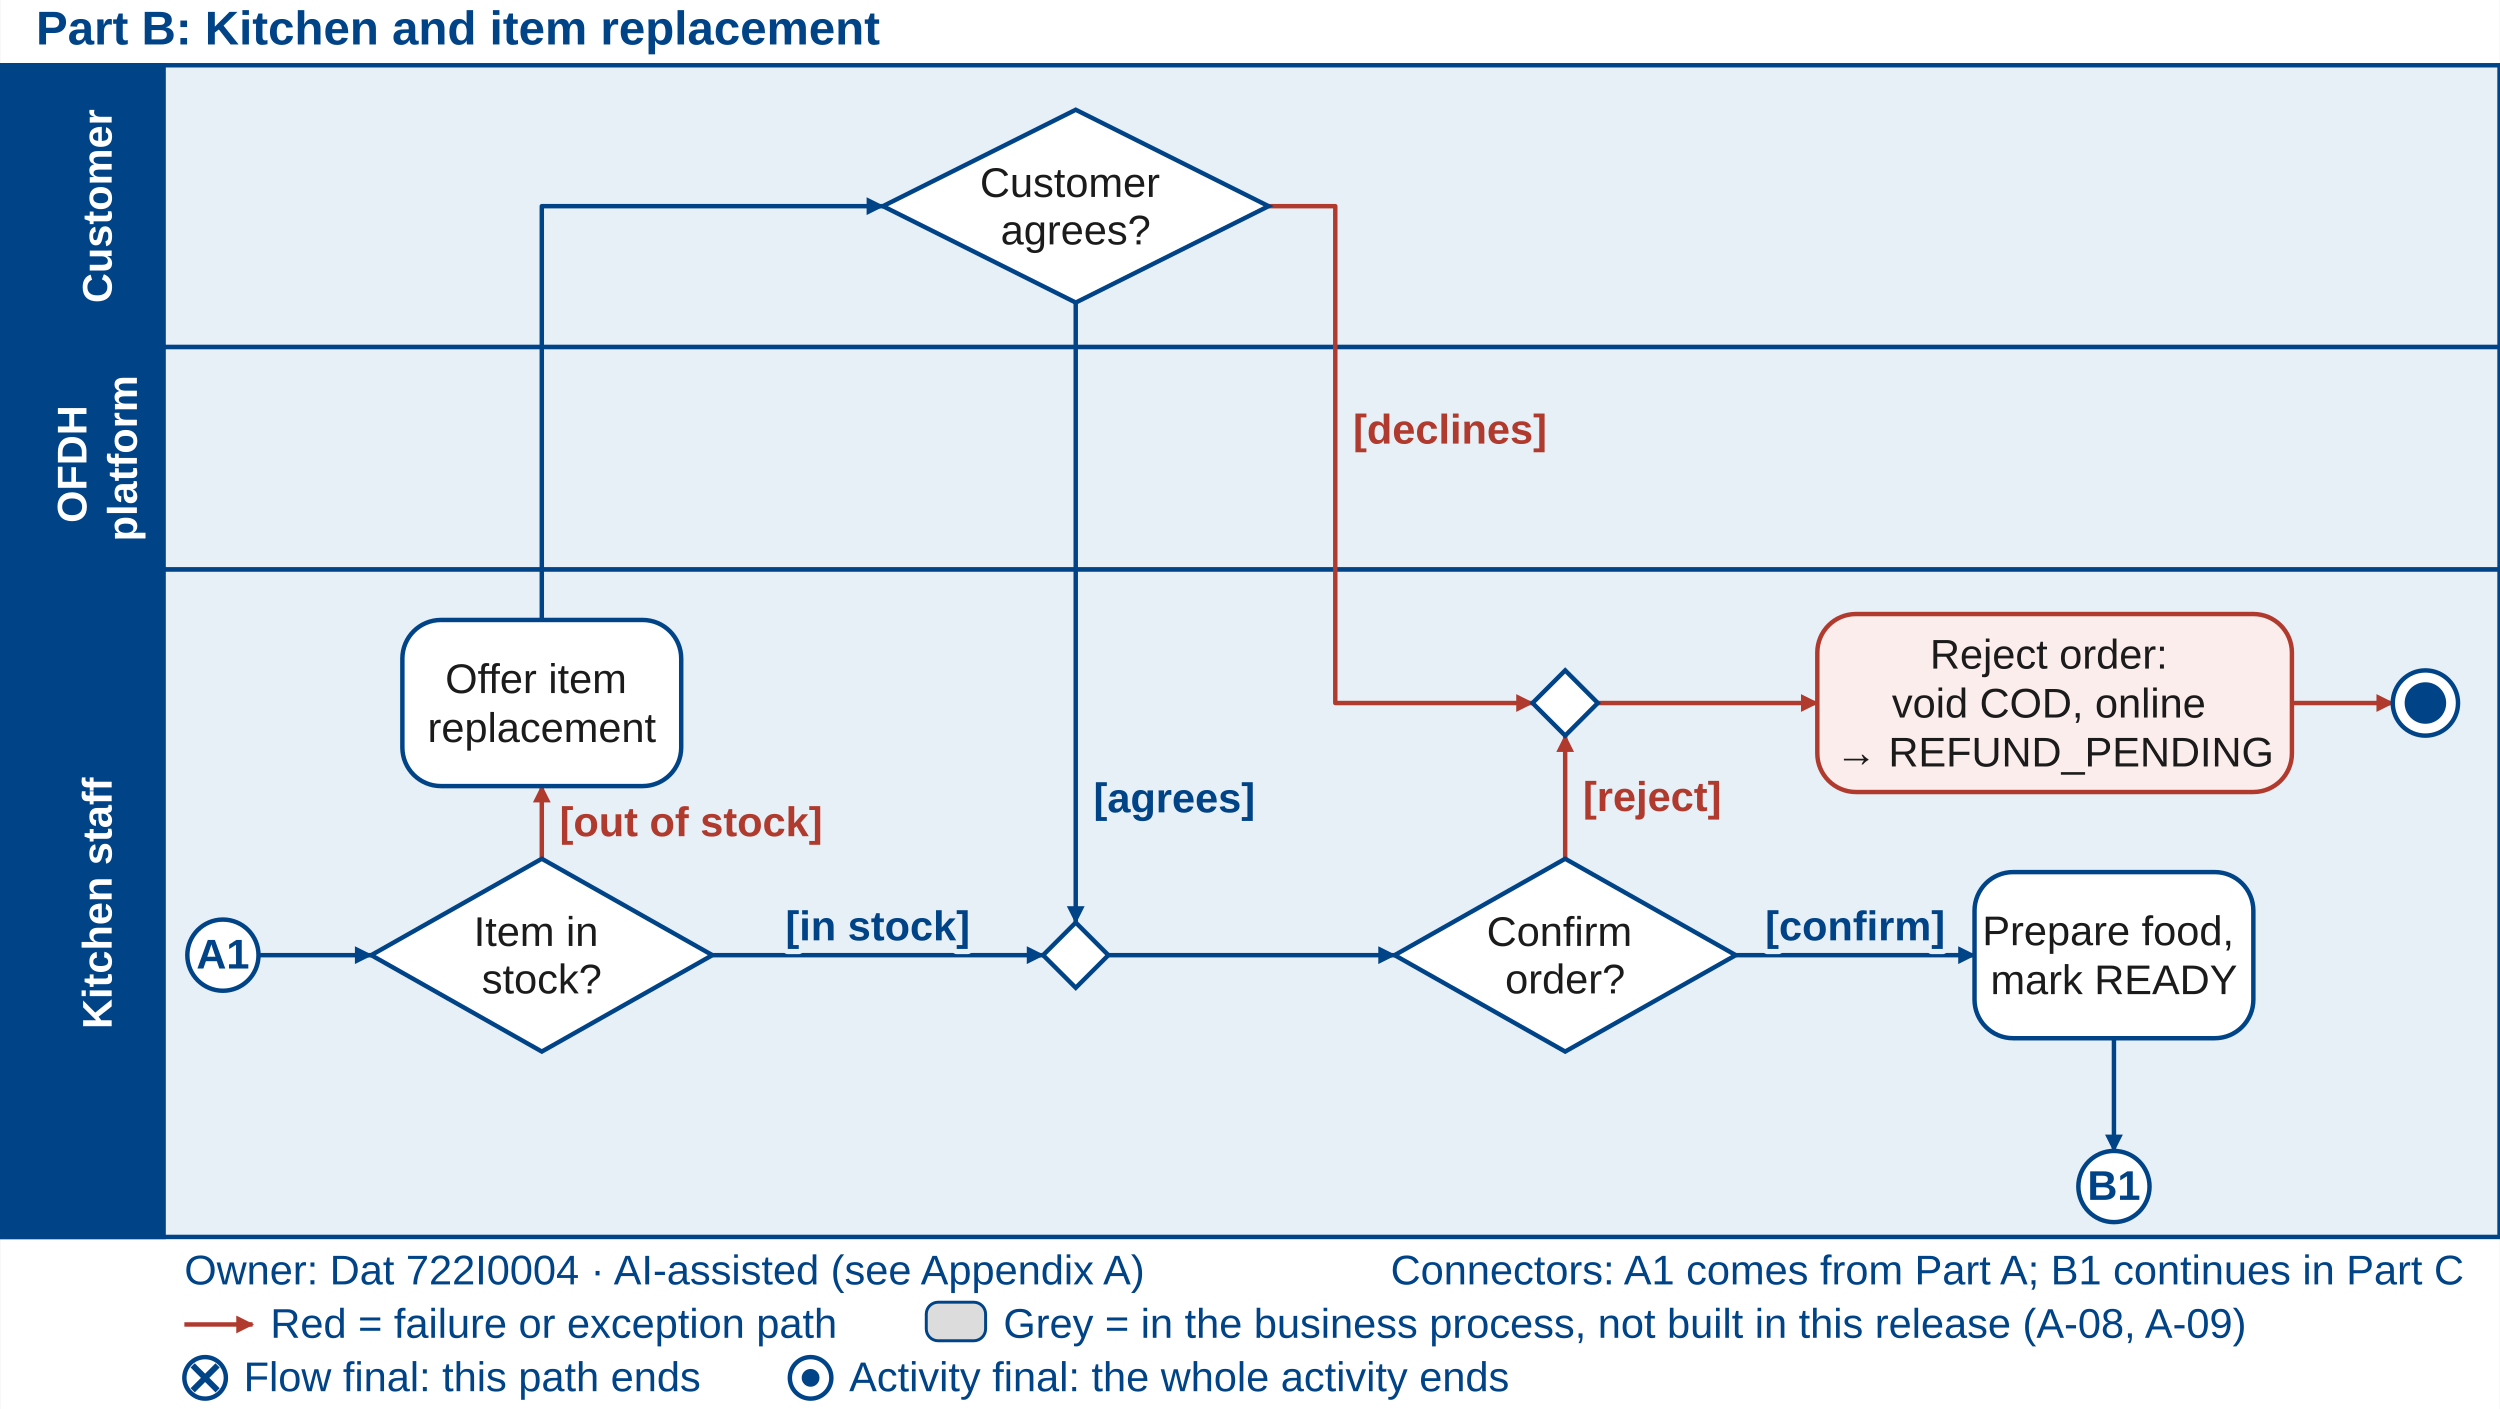
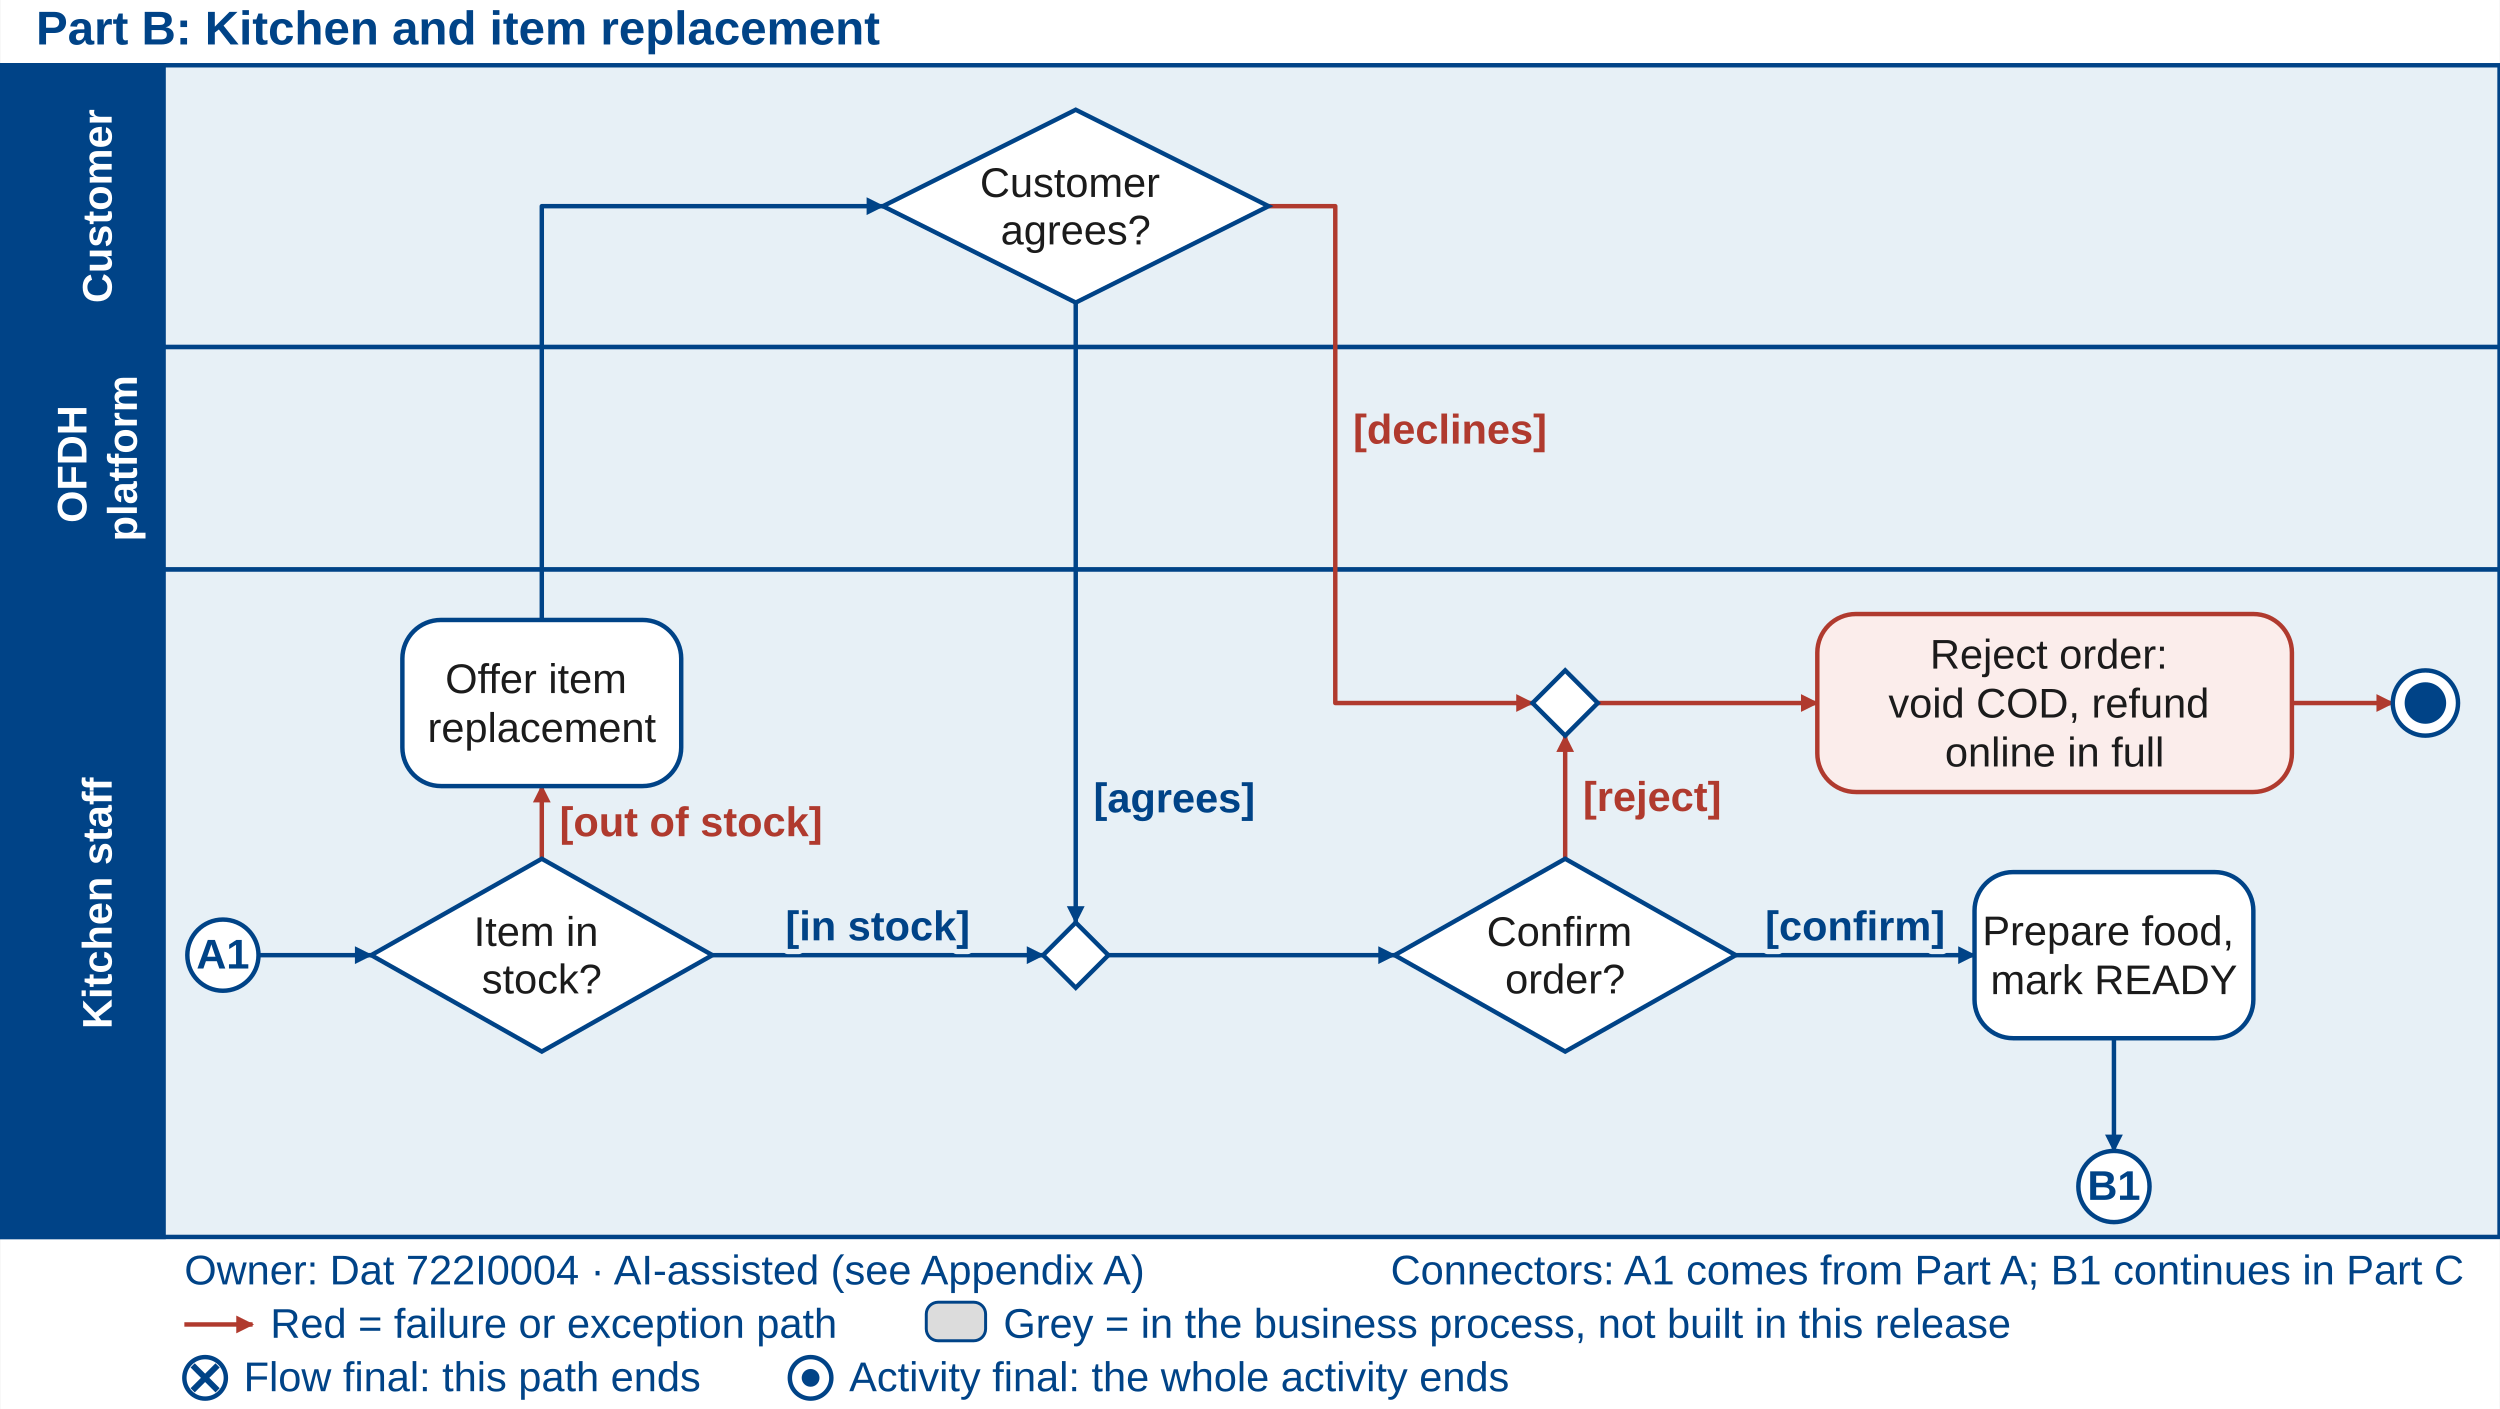
<svg xmlns="http://www.w3.org/2000/svg" width="2500" height="1409" viewBox="1905 0 1685 950">
  <defs>
    <marker id="ab" viewBox="0 0 12 12" refX="11" refY="6" markerWidth="12" markerHeight="12" markerUnits="userSpaceOnUse" orient="auto">
      <path d="M0,0 L12,6 L0,12 z" fill="#004387" />
    </marker>
    <marker id="ar" viewBox="0 0 12 12" refX="11" refY="6" markerWidth="12" markerHeight="12" markerUnits="userSpaceOnUse" orient="auto">
      <path d="M0,0 L12,6 L0,12 z" fill="#B03A2E" />
    </marker>
  </defs>
  <rect x="1905" y="0" width="1685" height="950" fill="#FFFFFF" />
  <text x="1929" y="30" font-family="Arial, Helvetica, sans-serif" font-size="32" font-weight="bold" fill="#004387">Part B: Kitchen and item replacement</text>
  <rect x="1905" y="44" width="1685" height="190" fill="#E7F0F6" stroke="#004387" stroke-width="3" />
  <rect x="1905" y="44" width="110" height="190" fill="#004387" stroke="#004387" stroke-width="3" />
  <text transform="translate(1970.0,139.0) rotate(-90)" font-family="Arial, Helvetica, sans-serif" font-size="28" font-weight="bold" fill="#FFFFFF" text-anchor="middle">
    <tspan x="0" dy="10.0">Customer</tspan>
  </text>
  <rect x="1905" y="234" width="1685" height="150" fill="#E7F0F6" stroke="#004387" stroke-width="3" />
  <rect x="1905" y="234" width="110" height="150" fill="#004387" stroke="#004387" stroke-width="3" />
  <text transform="translate(1970.0,309.0) rotate(-90)" font-family="Arial, Helvetica, sans-serif" font-size="28" font-weight="bold" fill="#FFFFFF" text-anchor="middle">
    <tspan x="0" dy="-7.0">OFDH</tspan>
    <tspan x="0" dy="34">platform</tspan>
  </text>
  <rect x="1905" y="384" width="1685" height="450" fill="#E7F0F6" stroke="#004387" stroke-width="3" />
  <rect x="1905" y="384" width="110" height="450" fill="#004387" stroke="#004387" stroke-width="3" />
  <text transform="translate(1970.0,609.0) rotate(-90)" font-family="Arial, Helvetica, sans-serif" font-size="28" font-weight="bold" fill="#FFFFFF" text-anchor="middle">
    <tspan x="0" dy="10.0">Kitchen staff</tspan>
  </text>
  <path d="M2079.0,644.0 L2155.0,644.0" fill="none" stroke="#004387" stroke-width="3" marker-end="url(#ab)" stroke-linejoin="round" />
  <path d="M2270.0,579.0 L2270.0,530.0" fill="none" stroke="#B03A2E" stroke-width="3" marker-end="url(#ar)" stroke-linejoin="round" />
  <path d="M2270.0,418.0 L2270.0,139.0 L2500.0,139.0" fill="none" stroke="#004387" stroke-width="3" marker-end="url(#ab)" stroke-linejoin="round" />
  <path d="M2385.0,644.0 L2608.0,644.0" fill="none" stroke="#004387" stroke-width="3" marker-end="url(#ab)" stroke-linejoin="round" />
  <path d="M2630.0,204.0 L2630.0,622.0" fill="none" stroke="#004387" stroke-width="3" marker-end="url(#ab)" stroke-linejoin="round" />
  <path d="M2760.0,139.0 L2805.0,139.0 L2805.0,474.0 L2938.0,474.0" fill="none" stroke="#B03A2E" stroke-width="3" marker-end="url(#ar)" stroke-linejoin="round" />
  <path d="M2652.0,644.0 L2845.0,644.0" fill="none" stroke="#004387" stroke-width="3" marker-end="url(#ab)" stroke-linejoin="round" />
  <path d="M2960.0,579.0 L2960.0,496.0" fill="none" stroke="#B03A2E" stroke-width="3" marker-end="url(#ar)" stroke-linejoin="round" />
  <path d="M2982.0,474.0 L3130.0,474.0" fill="none" stroke="#B03A2E" stroke-width="3" marker-end="url(#ar)" stroke-linejoin="round" />
  <path d="M3450.0,474.0 L3518.0,474.0" fill="none" stroke="#B03A2E" stroke-width="3" marker-end="url(#ar)" stroke-linejoin="round" />
  <path d="M3075.0,644.0 L3236.0,644.0" fill="none" stroke="#004387" stroke-width="3" marker-end="url(#ab)" stroke-linejoin="round" />
  <path d="M3330.0,700.0 L3330.0,776.0" fill="none" stroke="#004387" stroke-width="3" marker-end="url(#ab)" stroke-linejoin="round" />
  <polygon points="2270,579.0 2385.0,644 2270,709.0 2155.0,644" fill="#FFFFFF" stroke="#004387" stroke-width="3" />
  <text x="2270" y="637.8" font-family="Arial, Helvetica, sans-serif" font-size="28" fill="#1B1B1B" text-anchor="middle" font-weight="normal">
    <tspan x="2270" dy="0">Item in</tspan>
    <tspan x="2270" dy="32">stock?</tspan>
  </text>
  <rect x="2176.0" y="418.0" width="188" height="112" rx="26" fill="#FFFFFF" stroke="#004387" stroke-width="3" />
  <text x="2270" y="467.3" font-family="Arial, Helvetica, sans-serif" font-size="28" fill="#1B1B1B" text-anchor="middle" font-weight="normal">
    <tspan x="2270" dy="0">Offer item</tspan>
    <tspan x="2270" dy="33">replacement</tspan>
  </text>
  <polygon points="2630,74.0 2760.0,139 2630,204.0 2500.0,139" fill="#FFFFFF" stroke="#004387" stroke-width="3" />
  <text x="2630" y="132.8" font-family="Arial, Helvetica, sans-serif" font-size="28" fill="#1B1B1B" text-anchor="middle" font-weight="normal">
    <tspan x="2630" dy="0">Customer</tspan>
    <tspan x="2630" dy="32">agrees?</tspan>
  </text>
  <polygon points="2630,622.0 2652.0,644 2630,666.0 2608.0,644" fill="#FFFFFF" stroke="#004387" stroke-width="3" />
  <polygon points="2960,579.0 3075.0,644 2960,709.0 2845.0,644" fill="#FFFFFF" stroke="#004387" stroke-width="3" />
  <text x="2960" y="637.8" font-family="Arial, Helvetica, sans-serif" font-size="28" fill="#1B1B1B" text-anchor="middle" font-weight="normal">
    <tspan x="2960" dy="0">Confirm</tspan>
    <tspan x="2960" dy="32">order?</tspan>
  </text>
  <polygon points="2960,452.0 2982.0,474 2960,496.0 2938.0,474" fill="#FFFFFF" stroke="#004387" stroke-width="3" />
  <rect x="3130.0" y="414.0" width="320" height="120" rx="26" fill="#FBEDEB" stroke="#B03A2E" stroke-width="3" />
  <text x="3290" y="450.8" font-family="Arial, Helvetica, sans-serif" font-size="28" fill="#1B1B1B" text-anchor="middle" font-weight="normal">
    <tspan x="3290" dy="0">Reject order:</tspan>
-     <tspan x="3290" dy="33">void COD, online</tspan>
-     <tspan x="3290" dy="33">→ REFUND_PENDING</tspan>
+     <tspan x="3290" dy="33">void COD, refund</tspan>
+     <tspan x="3290" dy="33">online in full</tspan>
  </text>
  <circle cx="3540" cy="474" r="22.0" fill="#FFFFFF" stroke="#004387" stroke-width="3" />
  <circle cx="3540" cy="474" r="14.0" fill="#004387" />
  <rect x="3236.0" y="588.0" width="188" height="112" rx="26" fill="#FFFFFF" stroke="#004387" stroke-width="3" />
  <text x="3330" y="637.3" font-family="Arial, Helvetica, sans-serif" font-size="28" fill="#1B1B1B" text-anchor="middle" font-weight="normal">
    <tspan x="3330" dy="0">Prepare food,</tspan>
    <tspan x="3330" dy="33">mark READY</tspan>
  </text>
  <circle cx="2055.0" cy="644.0" r="24" fill="#FFFFFF" stroke="#004387" stroke-width="3" />
  <text x="2055.0" y="653.0" font-family="Arial, Helvetica, sans-serif" font-size="28" font-weight="bold" fill="#004387" text-anchor="middle">A1</text>
  <circle cx="3330.0" cy="800.0" r="24" fill="#FFFFFF" stroke="#004387" stroke-width="3" />
  <text x="3330.0" y="809.0" font-family="Arial, Helvetica, sans-serif" font-size="28" font-weight="bold" fill="#004387" text-anchor="middle">B1</text>
  <text x="2282.0" y="563.8" font-family="Arial, Helvetica, sans-serif" font-size="28" font-weight="bold" fill="#B03A2E" text-anchor="start" stroke="#E7F0F6" stroke-width="7" stroke-linejoin="round" paint-order="stroke">
    <tspan x="2282.0" dy="0">[out of stock]</tspan>
  </text>
  <text x="2496.5" y="634.0" font-family="Arial, Helvetica, sans-serif" font-size="28" font-weight="bold" fill="#004387" text-anchor="middle" stroke="#E7F0F6" stroke-width="7" stroke-linejoin="round" paint-order="stroke">
    <tspan x="2496.5" dy="0">[in stock]</tspan>
  </text>
  <text x="2642.0" y="547.7" font-family="Arial, Helvetica, sans-serif" font-size="28" font-weight="bold" fill="#004387" text-anchor="start" stroke="#E7F0F6" stroke-width="7" stroke-linejoin="round" paint-order="stroke">
    <tspan x="2642.0" dy="0">[agrees]</tspan>
  </text>
  <text x="2817.0" y="299.1" font-family="Arial, Helvetica, sans-serif" font-size="28" font-weight="bold" fill="#B03A2E" text-anchor="start" stroke="#E7F0F6" stroke-width="7" stroke-linejoin="round" paint-order="stroke">
    <tspan x="2817.0" dy="0">[declines]</tspan>
  </text>
  <text x="2972.0" y="546.8" font-family="Arial, Helvetica, sans-serif" font-size="28" font-weight="bold" fill="#B03A2E" text-anchor="start" stroke="#E7F0F6" stroke-width="7" stroke-linejoin="round" paint-order="stroke">
    <tspan x="2972.0" dy="0">[reject]</tspan>
  </text>
  <text x="3155.5" y="634.0" font-family="Arial, Helvetica, sans-serif" font-size="28" font-weight="bold" fill="#004387" text-anchor="middle" stroke="#E7F0F6" stroke-width="7" stroke-linejoin="round" paint-order="stroke">
    <tspan x="3155.5" dy="0">[confirm]</tspan>
  </text>
  <text x="2029" y="866" font-family="Arial, Helvetica, sans-serif" font-size="28" fill="#004387">Owner: Dat 722I0004 · AI-assisted (see Appendix A)</text>
  <text x="3566" y="866" font-family="Arial, Helvetica, sans-serif" font-size="28" fill="#004387" text-anchor="end">Connectors: A1 comes from Part A; B1 continues in Part C</text>
  <path d="M2029,893 L2075,893" stroke="#B03A2E" stroke-width="3" marker-end="url(#ar)" />
  <text x="2087" y="902" font-family="Arial, Helvetica, sans-serif" font-size="28" fill="#004387">Red = failure or exception path</text>
  <rect x="2529.234" y="878" width="40" height="26" rx="8" fill="#DCDCDC" stroke="#004387" stroke-width="2" />
-   <text x="2581.234" y="902" font-family="Arial, Helvetica, sans-serif" font-size="28" fill="#004387">Grey = in the business process, not built in this release (A-08, A-09)</text>
+   <text x="2581.234" y="902" font-family="Arial, Helvetica, sans-serif" font-size="28" fill="#004387">Grey = in the business process, not built in this release</text>
  <circle cx="2043" cy="929" r="14" fill="#FFFFFF" stroke="#004387" stroke-width="3" />
  <path d="M2034.6,920.6 L2051.4,937.4 M2034.6,937.4 L2051.4,920.6" stroke="#004387" stroke-width="4" />
  <text x="2069" y="938" font-family="Arial, Helvetica, sans-serif" font-size="28" fill="#004387">Flow final: this path ends</text>
  <circle cx="2451.234" cy="929" r="14" fill="#FFFFFF" stroke="#004387" stroke-width="3" />
  <circle cx="2451.234" cy="929" r="6" fill="#004387" />
  <text x="2477.234" y="938" font-family="Arial, Helvetica, sans-serif" font-size="28" fill="#004387">Activity final: the whole activity ends</text>
</svg>
